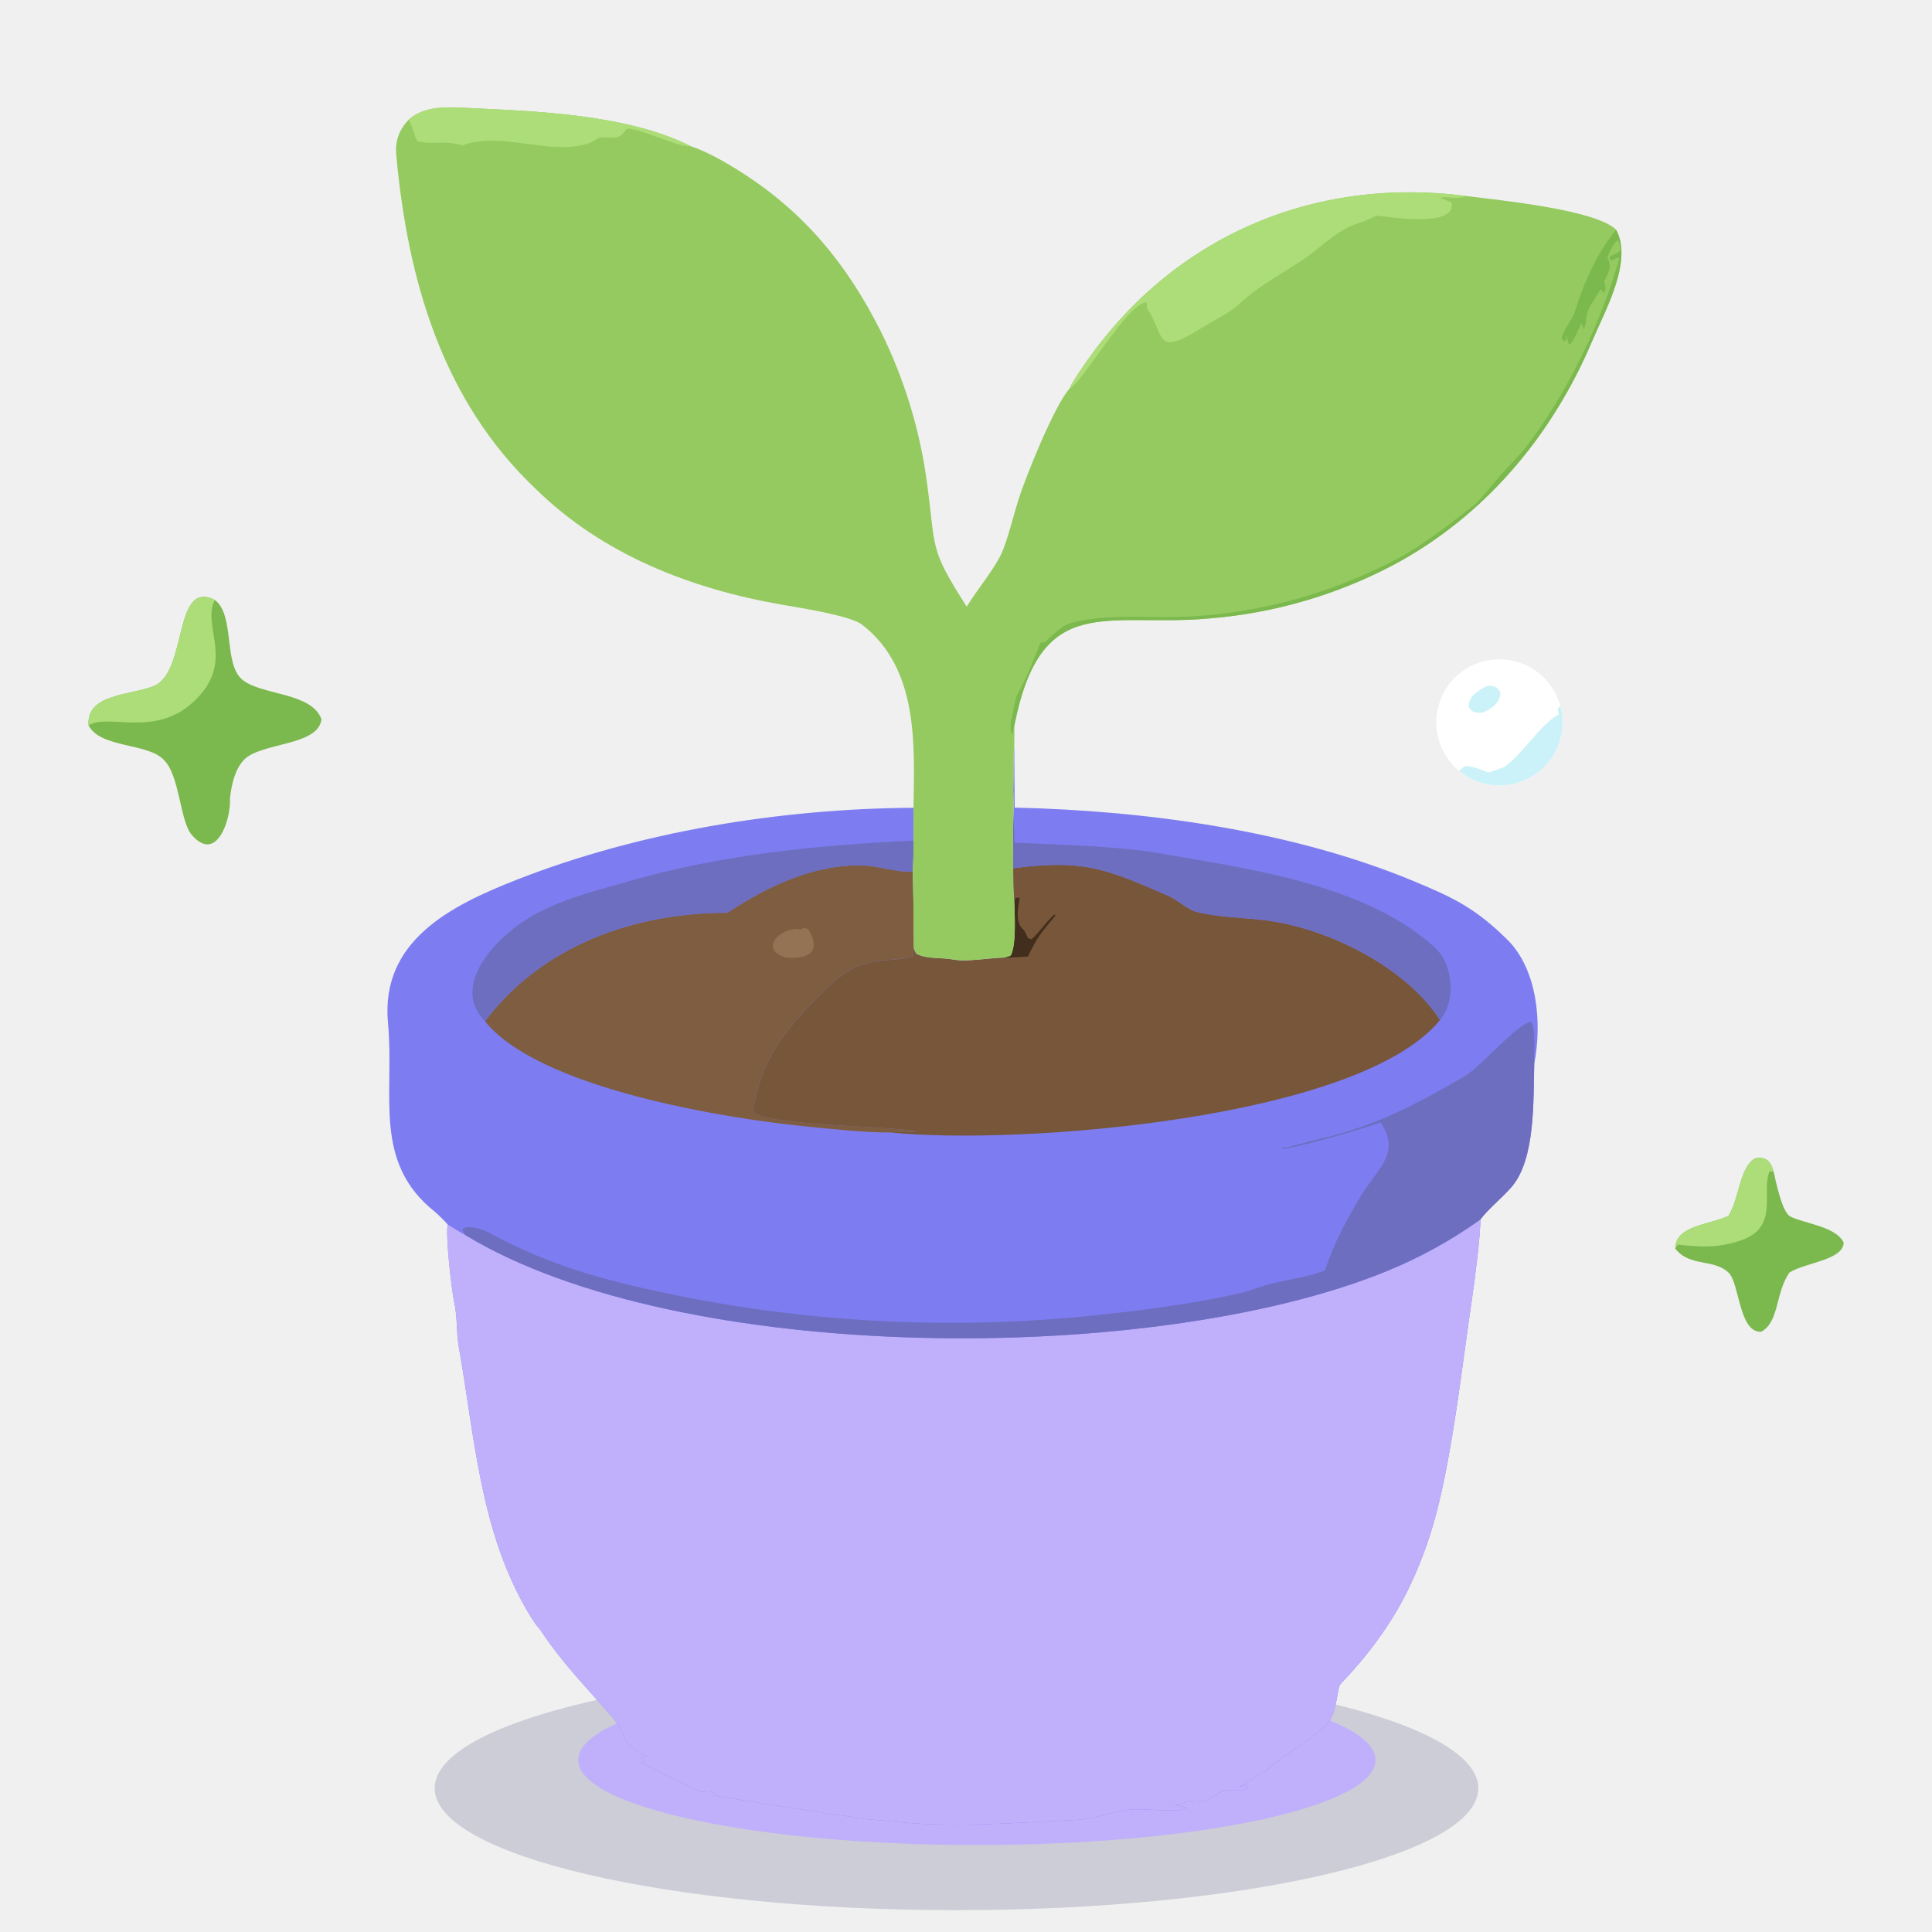
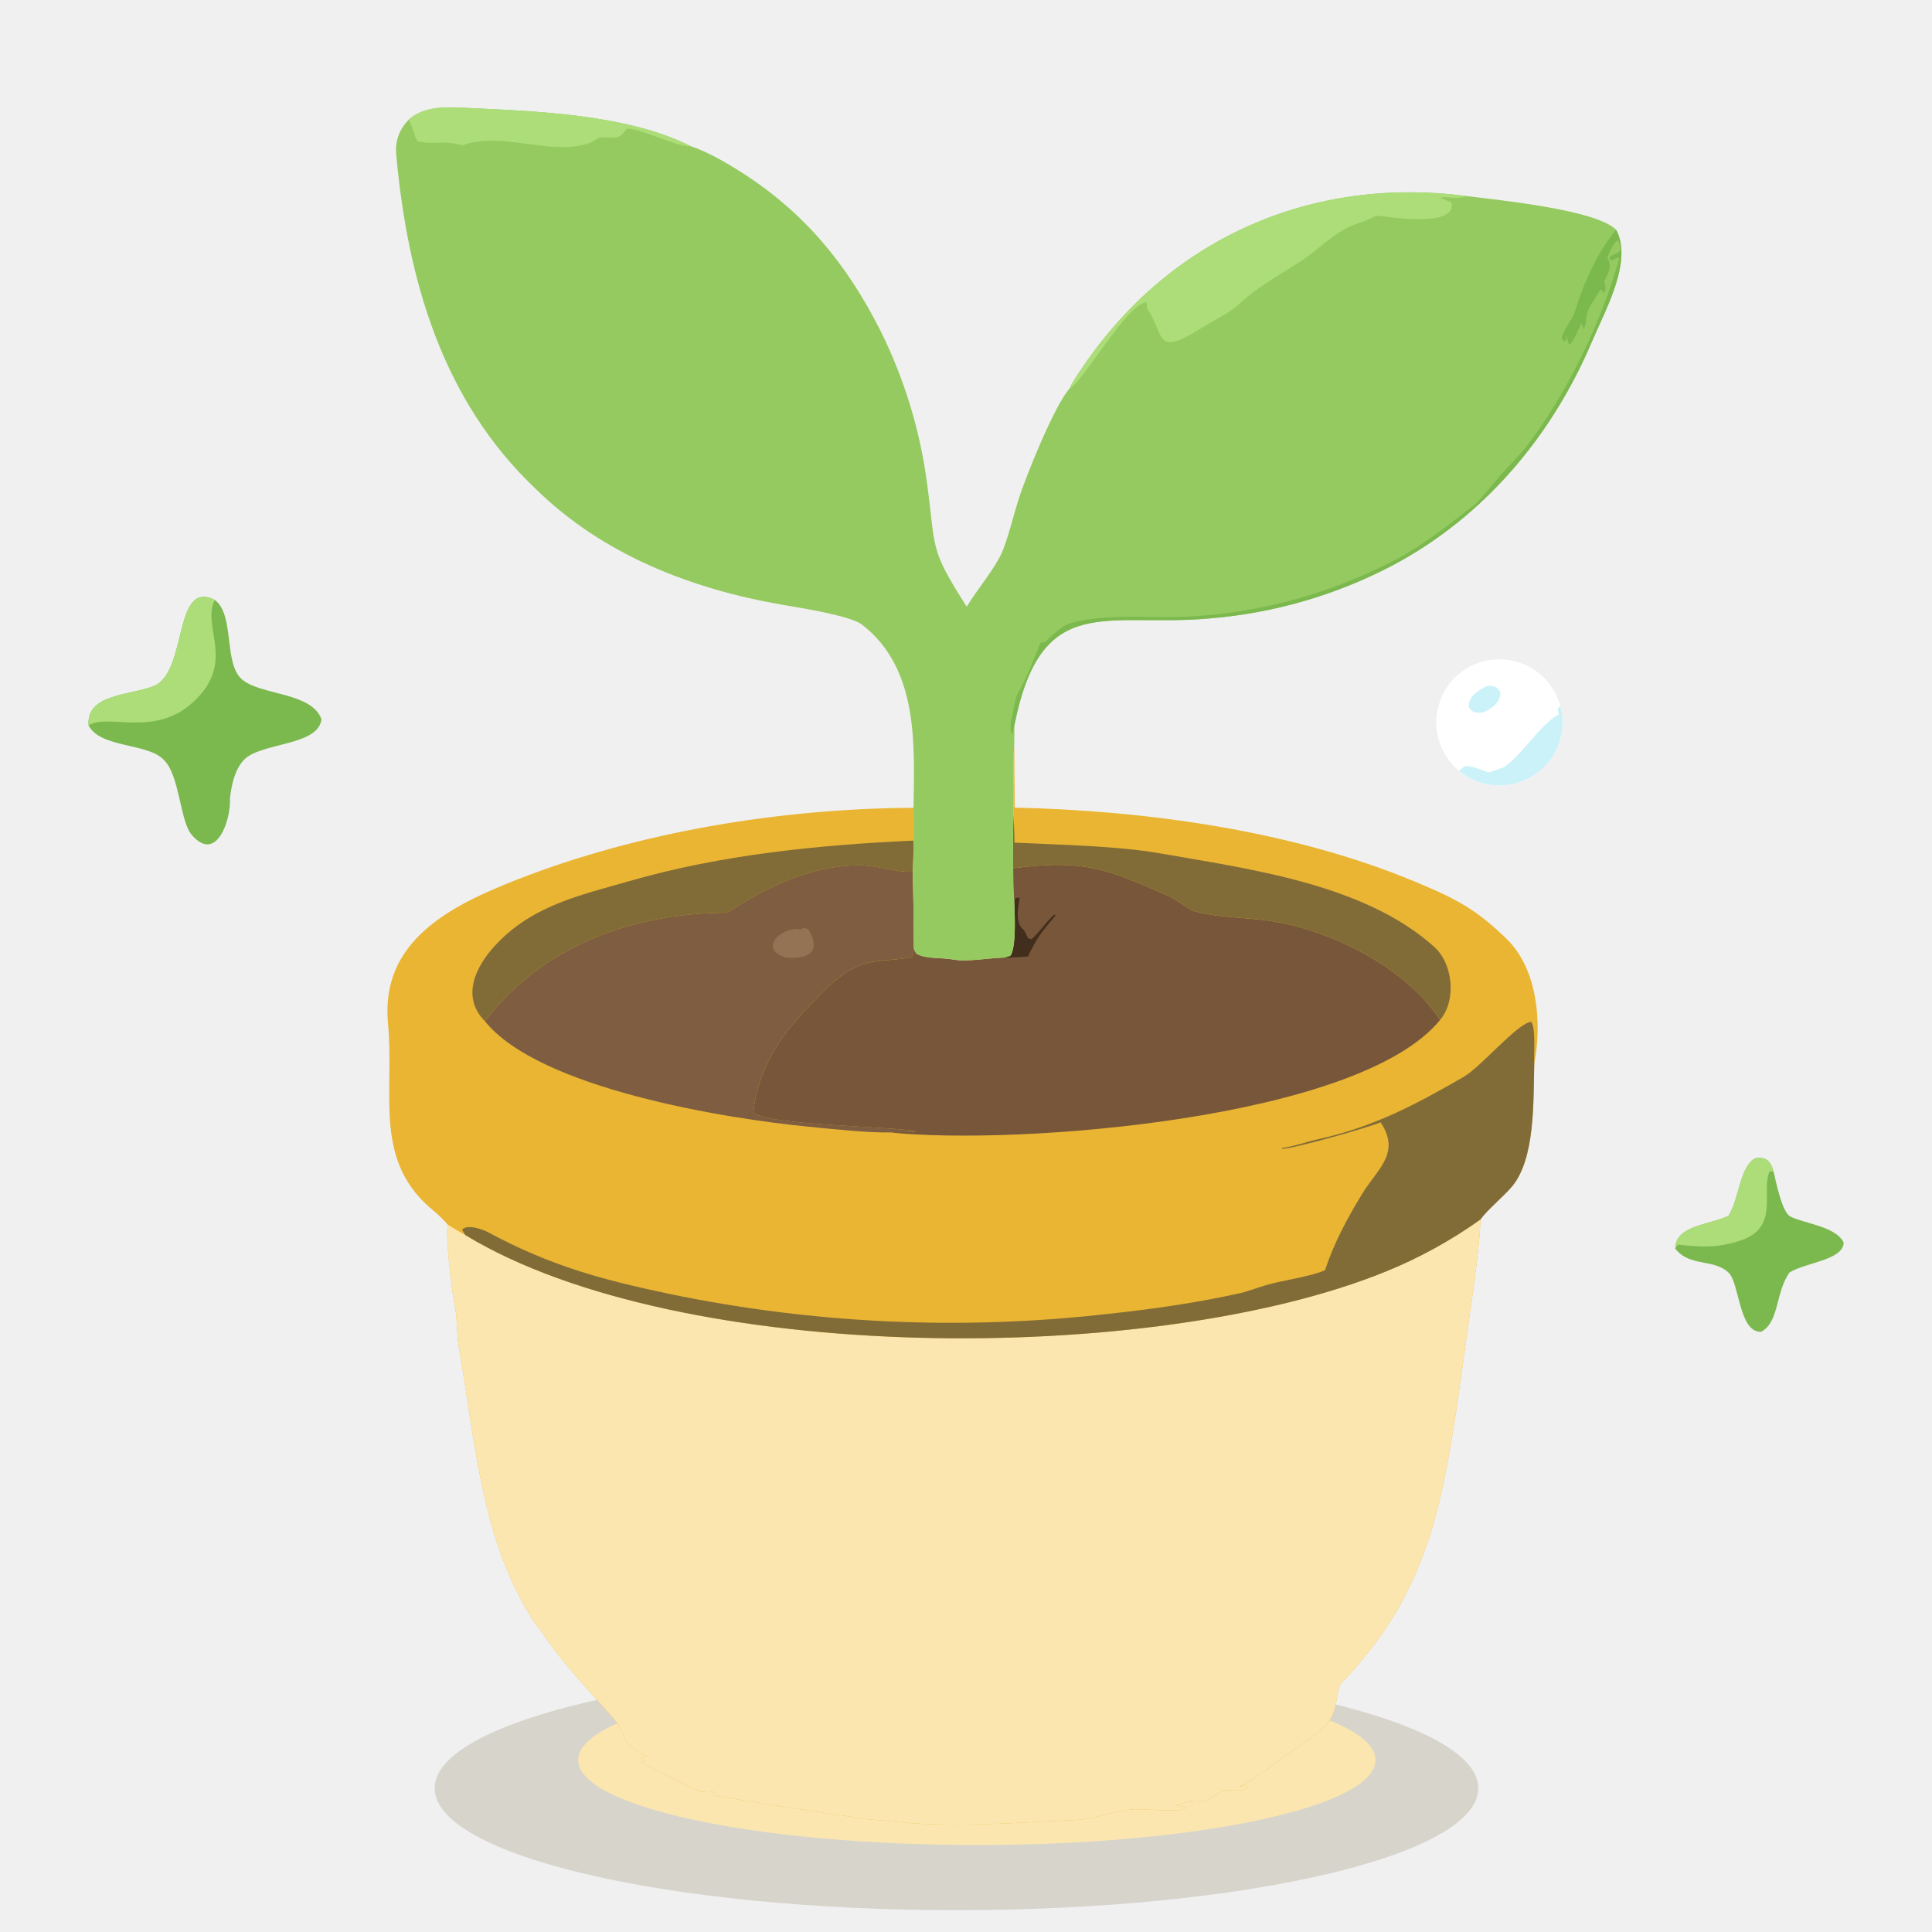
<svg xmlns="http://www.w3.org/2000/svg" width="80" height="80" viewBox="0 0 80 80" fill="none">
-   <ellipse opacity="0.2" cx="39.607" cy="74.048" rx="21.607" ry="5.048" fill="#3E4171" />
-   <ellipse cx="40.45" cy="72.879" rx="16.508" ry="3.52" fill="#C0B0FB" />
-   <path d="M41.955 32.698C41.978 32.068 41.95 31.516 41.997 30.861L42.017 33.441C47.485 33.565 53.515 34.392 58.574 36.501C60.217 37.185 61.09 37.61 62.398 38.891C63.668 40.134 63.859 42.365 63.529 44.059C63.489 45.566 63.581 47.987 62.598 49.142C62.244 49.559 61.598 50.084 61.296 50.5C61.313 51.096 61.055 53.086 60.952 53.776C60.546 56.504 60.162 60.082 59.46 62.718C59.163 63.846 58.75 64.94 58.227 65.983C57.523 67.373 56.583 68.608 55.507 69.733C55.341 69.906 55.391 71.16 54.794 71.506C54.393 72.002 52.994 72.784 52.922 72.943C52.854 72.959 52.81 72.969 52.742 72.99C52.631 73.303 52.029 73.44 51.879 73.7L51.703 73.734C51.571 73.887 51.525 73.888 51.327 73.961C51.477 73.978 51.46 73.966 51.615 73.928L51.686 74.023C51.532 74.148 51.278 74.152 51.074 74.131C50.271 74.047 50.15 74.82 49.201 74.579C48.98 74.675 48.85 74.755 48.61 74.751C48.764 74.773 49.019 74.79 49.136 74.874C48.752 75.07 47.428 74.886 46.914 74.924C46.182 74.977 45.248 75.327 44.559 75.359C41.935 75.481 39.343 75.711 36.72 75.398C36.281 75.345 35.629 75.341 35.212 75.225C34.829 75.186 29.626 74.381 29.528 74.332L29.554 74.21C29.426 74.144 29.194 74.189 29.024 74.201C28.739 74.07 26.642 73.075 26.544 72.969L26.679 72.895L26.547 72.776C26.633 72.744 26.703 72.733 26.794 72.721C25.574 72.165 26.028 71.875 25.388 71.14C24.293 69.883 23.285 68.874 22.355 67.463C22.156 67.271 21.84 66.721 21.691 66.455C19.867 63.179 19.637 59.385 18.998 55.767C18.896 55.191 18.944 54.547 18.813 53.94C18.692 53.379 18.445 51.154 18.538 50.708C18.502 50.647 18.103 50.255 18.023 50.191C15.404 48.119 16.344 45.35 16.066 42.364C15.748 38.955 18.669 37.495 21.416 36.42C26.514 34.425 32.349 33.483 37.826 33.448L37.828 34.807C37.83 35.238 37.818 35.669 37.794 36.1C37.819 37.029 37.832 37.958 37.835 38.887C37.842 39.199 37.794 39.247 37.944 39.489C38.364 39.724 38.914 39.636 39.482 39.733C40.033 39.839 40.934 39.667 41.575 39.652C41.657 39.631 41.835 39.604 41.864 39.547C42.101 39.08 42.008 37.745 41.998 37.254C41.953 37.1 41.954 36.165 41.953 35.951C41.944 35.203 41.946 34.454 41.962 33.706C41.979 33.449 41.959 32.971 41.955 32.698Z" fill="#7D7DF1" />
-   <path d="M61.296 50.5C61.314 51.096 61.055 53.086 60.953 53.775C60.546 56.504 60.162 60.082 59.46 62.718C59.163 63.846 58.75 64.94 58.227 65.982C57.523 67.373 56.583 68.608 55.507 69.732C55.342 69.906 55.392 71.16 54.794 71.506C54.393 72.002 52.994 72.784 52.922 72.943C52.854 72.958 52.81 72.968 52.742 72.989C52.631 73.302 52.03 73.44 51.879 73.7L51.703 73.733C51.571 73.886 51.525 73.887 51.327 73.961C51.478 73.978 51.461 73.966 51.615 73.927L51.686 74.023C51.532 74.148 51.278 74.152 51.074 74.131C50.271 74.046 50.15 74.819 49.201 74.579C48.98 74.675 48.85 74.755 48.61 74.75C48.764 74.773 49.019 74.79 49.137 74.874C48.752 75.07 47.428 74.886 46.914 74.923C46.182 74.977 45.248 75.326 44.559 75.359C41.935 75.48 39.343 75.711 36.72 75.398C36.282 75.345 35.629 75.341 35.212 75.225C34.829 75.186 29.626 74.38 29.528 74.331L29.554 74.21C29.426 74.144 29.195 74.189 29.025 74.2C28.739 74.069 26.642 73.074 26.544 72.969L26.679 72.894L26.547 72.776C26.633 72.743 26.703 72.733 26.794 72.721C25.574 72.164 26.028 71.874 25.388 71.139C24.294 69.882 23.285 68.874 22.355 67.463C22.157 67.27 21.84 66.721 21.691 66.454C19.867 63.179 19.637 59.385 18.998 55.766C18.896 55.191 18.944 54.547 18.813 53.94C18.692 53.379 18.445 51.154 18.538 50.708C18.753 50.837 19.055 51.031 19.27 51.142C28.192 56.556 47.779 56.558 57.373 52.655C58.761 52.093 60.077 51.37 61.296 50.5Z" fill="#C0B0FB" />
+   <ellipse opacity="0.2" cx="39.607" cy="74.048" rx="21.607" ry="5.048" fill="#71633E" />
+   <ellipse cx="40.45" cy="72.879" rx="16.508" ry="3.52" fill="#FBE6B0" />
+   <path d="M41.955 32.698C41.978 32.068 41.95 31.516 41.997 30.861L42.017 33.441C47.485 33.565 53.515 34.392 58.574 36.501C60.217 37.185 61.09 37.61 62.398 38.891C63.668 40.134 63.859 42.365 63.529 44.059C63.489 45.566 63.581 47.987 62.598 49.142C62.244 49.559 61.598 50.084 61.296 50.5C61.313 51.096 61.055 53.086 60.952 53.776C60.546 56.504 60.162 60.082 59.46 62.718C59.163 63.846 58.75 64.94 58.227 65.983C57.523 67.373 56.583 68.608 55.507 69.733C55.341 69.906 55.391 71.16 54.794 71.506C54.393 72.002 52.994 72.784 52.922 72.943C52.854 72.959 52.81 72.969 52.742 72.99C52.631 73.303 52.029 73.44 51.879 73.7L51.703 73.734C51.571 73.887 51.525 73.888 51.327 73.961C51.477 73.978 51.46 73.966 51.615 73.928L51.686 74.023C51.532 74.148 51.278 74.152 51.074 74.131C50.271 74.047 50.15 74.82 49.201 74.579C48.98 74.675 48.85 74.755 48.61 74.751C48.764 74.773 49.019 74.79 49.136 74.874C48.752 75.07 47.428 74.886 46.914 74.924C46.182 74.977 45.248 75.327 44.559 75.359C41.935 75.481 39.343 75.711 36.72 75.398C36.281 75.345 35.629 75.341 35.212 75.225C34.829 75.186 29.626 74.381 29.528 74.332L29.554 74.21C29.426 74.144 29.194 74.189 29.024 74.201C28.739 74.07 26.642 73.075 26.544 72.969L26.679 72.895L26.547 72.776C26.633 72.744 26.703 72.733 26.794 72.721C25.574 72.165 26.028 71.875 25.388 71.14C24.293 69.883 23.285 68.874 22.355 67.463C22.156 67.271 21.84 66.721 21.691 66.455C19.867 63.179 19.637 59.385 18.998 55.767C18.896 55.191 18.944 54.547 18.813 53.94C18.692 53.379 18.445 51.154 18.538 50.708C18.502 50.647 18.103 50.255 18.023 50.191C15.404 48.119 16.344 45.35 16.066 42.364C15.748 38.955 18.669 37.495 21.416 36.42C26.514 34.425 32.349 33.483 37.826 33.448L37.828 34.807C37.83 35.238 37.818 35.669 37.794 36.1C37.819 37.029 37.832 37.958 37.835 38.887C37.842 39.199 37.794 39.247 37.944 39.489C38.364 39.724 38.914 39.636 39.482 39.733C40.033 39.839 40.934 39.667 41.575 39.652C41.657 39.631 41.835 39.604 41.864 39.547C42.101 39.08 42.008 37.745 41.998 37.254C41.953 37.1 41.954 36.165 41.953 35.951C41.944 35.203 41.946 34.454 41.962 33.706C41.979 33.449 41.959 32.971 41.955 32.698Z" fill="#E9B533" />
+   <path d="M61.296 50.5C61.314 51.096 61.055 53.086 60.953 53.775C60.546 56.504 60.162 60.082 59.46 62.718C59.163 63.846 58.75 64.94 58.227 65.982C57.523 67.373 56.583 68.608 55.507 69.732C55.342 69.906 55.392 71.16 54.794 71.506C54.393 72.002 52.994 72.784 52.922 72.943C52.854 72.958 52.81 72.968 52.742 72.989C52.631 73.302 52.03 73.44 51.879 73.7L51.703 73.733C51.571 73.886 51.525 73.887 51.327 73.961C51.478 73.978 51.461 73.966 51.615 73.927L51.686 74.023C51.532 74.148 51.278 74.152 51.074 74.131C50.271 74.046 50.15 74.819 49.201 74.579C48.98 74.675 48.85 74.755 48.61 74.75C48.764 74.773 49.019 74.79 49.137 74.874C48.752 75.07 47.428 74.886 46.914 74.923C46.182 74.977 45.248 75.326 44.559 75.359C41.935 75.48 39.343 75.711 36.72 75.398C36.282 75.345 35.629 75.341 35.212 75.225C34.829 75.186 29.626 74.38 29.528 74.331L29.554 74.21C29.426 74.144 29.195 74.189 29.025 74.2C28.739 74.069 26.642 73.074 26.544 72.969L26.679 72.894L26.547 72.776C26.633 72.743 26.703 72.733 26.794 72.721C25.574 72.164 26.028 71.874 25.388 71.139C24.294 69.882 23.285 68.874 22.355 67.463C22.157 67.27 21.84 66.721 21.691 66.454C19.867 63.179 19.637 59.385 18.998 55.766C18.896 55.191 18.944 54.547 18.813 53.94C18.692 53.379 18.445 51.154 18.538 50.708C18.753 50.837 19.055 51.031 19.27 51.142C28.192 56.556 47.779 56.558 57.373 52.655C58.761 52.093 60.077 51.37 61.296 50.5Z" fill="#FBE6B0" />
  <path d="M41.953 35.952C44.725 35.601 45.663 35.895 48.25 37.042C48.629 37.157 49.171 37.665 49.524 37.754C50.464 37.991 51.483 37.987 52.441 38.112C55.006 38.446 58.214 40.042 59.629 42.236C56.259 46.373 42.029 47.435 36.862 46.892C37.196 46.857 37.632 46.91 37.943 46.843C36.905 46.638 31.554 46.591 31.192 46.048C31.4 44.262 32.268 42.933 33.494 41.676C34.208 40.945 34.837 40.178 35.876 39.89C36.513 39.714 37.153 39.783 37.779 39.615C37.863 39.442 37.836 39.097 37.835 38.888C37.842 39.2 37.794 39.247 37.944 39.49C38.364 39.725 38.914 39.637 39.482 39.734C40.032 39.839 40.934 39.668 41.575 39.653C41.657 39.632 41.835 39.605 41.864 39.548C42.101 39.081 42.008 37.746 41.998 37.255C41.953 37.101 41.954 36.166 41.953 35.952Z" fill="#77563A" />
  <path d="M41.997 37.255C42.114 37.147 42.044 37.183 42.225 37.172C42.159 37.586 42.027 38.199 42.363 38.481C42.442 38.547 42.521 38.748 42.567 38.849L42.714 38.894C43.032 38.621 43.463 37.99 43.678 37.863L43.705 37.912C43.151 38.574 42.938 38.811 42.566 39.606C42.237 39.627 41.904 39.654 41.574 39.652C41.656 39.631 41.834 39.605 41.863 39.547C42.1 39.081 42.007 37.745 41.997 37.255Z" fill="#412E1C" />
  <path d="M30.12 37.794C31.772 36.706 33.672 35.791 35.697 35.834C36.387 35.849 37.074 36.119 37.794 36.099C37.819 37.028 37.833 37.957 37.835 38.886C37.837 39.095 37.864 39.44 37.78 39.613C37.154 39.781 36.514 39.712 35.877 39.889C34.838 40.176 34.208 40.944 33.495 41.675C32.269 42.931 31.4 44.26 31.193 46.046C31.555 46.59 36.906 46.636 37.943 46.842C37.633 46.908 37.197 46.856 36.862 46.89C35.984 46.914 34.405 46.744 33.496 46.656C30.084 46.326 22.325 45.081 20.081 42.288C22.463 39.133 26.276 37.796 30.12 37.794Z" fill="#7E5D40" />
  <path d="M33.233 38.439C33.368 38.424 33.334 38.435 33.479 38.486C34.041 39.457 33.426 39.728 32.528 39.651C31.379 39.301 32.361 38.322 33.175 38.487L33.233 38.439Z" fill="#947355" />
-   <path d="M57.164 46.471C56.732 46.673 53.471 47.594 53.09 47.568L53.078 47.535C53.608 47.469 54.056 47.288 54.553 47.179C56.844 46.677 58.588 45.757 60.606 44.591C61.335 44.17 62.807 42.391 63.399 42.308C63.602 42.544 63.508 43.639 63.529 44.059C63.489 45.567 63.581 47.987 62.598 49.143C62.244 49.559 61.598 50.085 61.296 50.501C60.077 51.37 58.761 52.094 57.373 52.656C47.779 56.559 28.192 56.557 19.27 51.143L19.135 50.925C19.329 50.668 19.988 50.904 20.218 51.029C22.824 52.427 24.93 52.992 27.782 53.591C33.751 54.822 39.877 55.095 45.931 54.4C47.764 54.203 49.535 53.949 51.341 53.55C51.645 53.483 52.08 53.319 52.408 53.22C53.098 53.013 54.242 52.872 54.866 52.597C55.242 51.457 55.782 50.456 56.405 49.433C57.018 48.425 58.027 47.745 57.164 46.471Z" fill="#6E6EC0" />
-   <path d="M37.827 34.808C37.829 35.239 37.818 35.67 37.793 36.1C37.073 36.12 36.386 35.85 35.696 35.836C33.671 35.793 31.771 36.707 30.12 37.795C26.275 37.797 22.462 39.134 20.08 42.289C19.074 41.264 19.701 40.01 20.53 39.121C22.052 37.49 24.021 37.071 26.058 36.485C29.881 35.386 33.861 34.988 37.827 34.808Z" fill="#6E6EC0" />
-   <path d="M41.962 33.707C41.98 34.092 42.008 34.509 42.007 34.892C43.792 34.979 46.231 35.022 48.004 35.331C51.73 35.982 56.502 36.603 59.394 39.213C60.158 39.902 60.325 41.412 59.629 42.236C58.214 40.042 55.006 38.446 52.441 38.112C51.483 37.987 50.464 37.992 49.524 37.754C49.171 37.665 48.629 37.157 48.25 37.042C45.663 35.895 44.725 35.601 41.953 35.952C41.943 35.204 41.946 34.455 41.962 33.707Z" fill="#6E6EC0" />
+   <path d="M57.164 46.471C56.732 46.673 53.471 47.594 53.09 47.568L53.078 47.535C53.608 47.469 54.056 47.288 54.553 47.179C56.844 46.677 58.588 45.757 60.606 44.591C61.335 44.17 62.807 42.391 63.399 42.308C63.602 42.544 63.508 43.639 63.529 44.059C63.489 45.567 63.581 47.987 62.598 49.143C62.244 49.559 61.598 50.085 61.296 50.501C60.077 51.37 58.761 52.094 57.373 52.656C47.779 56.559 28.192 56.557 19.27 51.143L19.135 50.925C19.329 50.668 19.988 50.904 20.218 51.029C22.824 52.427 24.93 52.992 27.782 53.591C33.751 54.822 39.877 55.095 45.931 54.4C47.764 54.203 49.535 53.949 51.341 53.55C51.645 53.483 52.08 53.319 52.408 53.22C53.098 53.013 54.242 52.872 54.866 52.597C55.242 51.457 55.782 50.456 56.405 49.433C57.018 48.425 58.027 47.745 57.164 46.471Z" fill="#816C38" />
+   <path d="M37.827 34.808C37.829 35.239 37.818 35.67 37.793 36.1C37.073 36.12 36.386 35.85 35.696 35.836C33.671 35.793 31.771 36.707 30.12 37.795C26.275 37.797 22.462 39.134 20.08 42.289C19.074 41.264 19.701 40.01 20.53 39.121C22.052 37.49 24.021 37.071 26.058 36.485C29.881 35.386 33.861 34.988 37.827 34.808Z" fill="#816C38" />
+   <path d="M41.962 33.707C41.98 34.092 42.008 34.509 42.007 34.892C43.792 34.979 46.231 35.022 48.004 35.331C51.73 35.982 56.502 36.603 59.394 39.213C60.158 39.902 60.325 41.412 59.629 42.236C58.214 40.042 55.006 38.446 52.441 38.112C51.483 37.987 50.464 37.992 49.524 37.754C49.171 37.665 48.629 37.157 48.25 37.042C45.663 35.895 44.725 35.601 41.953 35.952C41.943 35.204 41.946 34.455 41.962 33.707Z" fill="#816C38" />
  <path d="M16.922 4.958C17.572 4.375 18.494 4.427 19.319 4.467C22.235 4.608 25.969 4.729 28.607 6.055C29.282 6.277 30.085 6.743 30.686 7.126C33.307 8.793 35.06 10.928 36.456 13.69C37.432 15.654 38.081 17.764 38.377 19.936C38.767 22.765 38.447 22.648 40.03 25.121C40.474 24.396 41.141 23.612 41.465 22.929C41.699 22.436 41.992 21.26 42.173 20.686C42.472 19.741 43.665 16.783 44.274 16.11C44.408 15.817 44.645 15.477 44.829 15.204C48.45 9.85 54.324 7.281 60.724 8.118C62.05 8.285 66.118 8.684 66.921 9.518C67.624 10.808 66.466 12.854 65.927 14.126C64.261 18.06 61.452 21.404 57.652 23.418C55.315 24.642 52.756 25.385 50.128 25.604C45.838 26.003 43.111 24.423 42.002 30.045C42.005 30.317 42.004 30.589 41.997 30.861C41.95 31.516 41.978 32.068 41.955 32.698C41.959 32.971 41.979 33.449 41.962 33.706C41.946 34.454 41.944 35.203 41.953 35.951C41.954 36.165 41.953 37.1 41.998 37.254C42.008 37.745 42.101 39.08 41.864 39.547C41.835 39.604 41.657 39.631 41.575 39.652C40.935 39.667 40.033 39.838 39.482 39.733C38.914 39.636 38.364 39.724 37.944 39.489C37.794 39.246 37.842 39.199 37.835 38.887C37.833 37.958 37.819 37.029 37.794 36.099C37.818 35.669 37.83 35.238 37.828 34.807L37.826 33.448C37.863 30.881 38.059 27.698 35.7 25.868C35.21 25.487 33.1 25.164 32.378 25.039C28.61 24.384 24.959 22.966 22.19 20.251C18.311 16.585 16.879 11.582 16.407 6.407C16.356 5.841 16.527 5.365 16.922 4.958Z" fill="#94CA5F" />
  <path d="M44.274 16.111C44.408 15.819 44.645 15.478 44.83 15.205C48.451 9.852 54.324 7.283 60.724 8.119C60.29 8.301 59.764 8.075 59.648 8.204L59.688 8.218C59.825 8.27 59.964 8.325 60.102 8.378C60.34 9.459 57.519 8.973 57.002 8.932C56.986 8.931 56.498 9.163 56.442 9.178C55.364 9.476 54.767 10.213 53.926 10.773C52.995 11.393 52.063 11.867 51.228 12.667C50.864 12.973 50.235 13.282 49.816 13.545C47.765 14.83 48.281 13.915 47.49 12.77L47.488 12.532L47.404 12.475L47.484 12.518C46.706 12.51 44.814 15.862 44.274 16.111Z" fill="#ACDD78" />
  <path d="M16.922 4.958C17.571 4.375 18.494 4.427 19.319 4.467C22.234 4.608 25.969 4.729 28.607 6.055C28.104 6.124 26.319 5.223 25.948 5.345C25.565 5.871 25.448 5.646 24.829 5.691C24.828 5.691 24.479 5.901 24.438 5.915C22.795 6.493 20.79 5.408 19.14 6.021C18.338 5.785 18.019 6.005 17.305 5.859C17.159 5.707 17.097 5.231 16.922 4.958Z" fill="#ACDD78" />
  <path d="M66.92 9.518C67.624 10.808 66.465 12.854 65.926 14.126C64.26 18.06 61.451 21.404 57.651 23.418C55.314 24.642 52.755 25.385 50.127 25.604C45.837 26.003 43.11 24.423 42.001 30.045C41.961 30.121 41.94 30.31 41.923 30.406L41.881 30.367C41.791 30.049 41.91 29.688 41.97 29.367C41.994 29.234 42.068 28.859 42.127 28.757C42.514 28.081 42.795 27.339 43.081 26.616C43.143 26.607 43.205 26.598 43.268 26.59C43.525 26.359 43.945 25.921 44.273 25.822C45.506 25.45 47.095 25.561 48.385 25.553C51.706 25.531 54.96 24.674 57.891 23.123C58.939 22.568 60.128 21.623 61.077 20.887C61.255 20.748 61.953 19.882 62.151 19.659C62.428 19.349 62.97 18.8 63.207 18.492C64.869 16.329 66.338 13.305 67.052 10.686L66.993 10.664L66.755 10.782L66.655 10.726L66.662 10.615C66.845 10.542 66.901 10.515 67.07 10.413C67.132 10.172 67.101 10.227 66.997 9.944C66.845 9.978 66.479 10.716 66.513 10.93C66.522 10.8 66.505 10.777 66.585 10.682C66.729 11.136 66.635 11.167 66.425 11.663C66.48 11.899 66.528 11.944 66.403 12.144C66.324 12.014 66.371 12.034 66.268 11.995L65.883 12.61C65.592 13.07 65.759 13.321 65.567 13.629C65.525 13.465 65.565 13.501 65.471 13.402C65.276 13.808 65.284 13.883 65.012 14.263L64.956 14.239L64.859 13.871L64.829 14.109L64.76 14.142L64.667 13.997C64.708 13.739 65.133 13.175 65.216 12.898C65.544 11.8 66.136 10.463 66.878 9.568L66.92 9.518Z" fill="#7BB84E" />
  <path d="M3.667 30.038C3.572 28.74 5.302 28.81 6.345 28.417C7.787 27.872 7.153 23.962 8.893 24.84C9.728 25.458 9.251 27.458 10.014 28.127C10.781 28.8 12.904 28.648 13.311 29.783C13.181 30.9 10.796 30.736 10.103 31.462C9.72 31.862 9.584 32.506 9.521 33.065C9.575 33.89 8.976 35.792 7.932 34.56C7.445 33.986 7.441 32.07 6.769 31.451C6.094 30.759 4.156 30.979 3.667 30.038Z" fill="#7BB84E" />
  <path d="M3.667 30.038C3.572 28.74 5.302 28.81 6.345 28.417C7.787 27.872 7.153 23.962 8.893 24.84C8.33 25.973 9.802 27.415 8 29.072C6.386 30.557 4.469 29.521 3.667 30.038Z" fill="#ACDD78" />
  <path d="M60.42 31.924C59.553 31.206 59.243 30.014 59.651 28.965C60.059 27.916 61.093 27.246 62.217 27.302C63.34 27.358 64.302 28.128 64.603 29.212C64.908 30.312 64.465 31.483 63.507 32.104C62.55 32.724 61.299 32.652 60.42 31.924Z" fill="white" />
  <path d="M64.604 29.212C64.909 30.312 64.466 31.483 63.508 32.103C62.55 32.724 61.3 32.651 60.421 31.923L60.623 31.742C60.872 31.667 61.371 31.893 61.629 31.988C61.767 31.944 62.217 31.805 62.32 31.734C63.053 31.228 63.789 29.977 64.555 29.577L64.499 29.387L64.604 29.212Z" fill="#CAF2F8" />
  <path d="M61.559 28.411C61.865 28.383 61.954 28.411 62.125 28.659C62.14 29.101 61.763 29.339 61.407 29.506C61.09 29.515 61.003 29.545 60.815 29.281C60.8 28.831 61.209 28.589 61.559 28.411Z" fill="#CAF2F8" />
  <path d="M71.575 50.343C72.023 49.63 72.032 48.329 72.673 47.964C73.141 47.872 73.339 48.115 73.443 48.521C73.539 48.935 73.787 50.187 74.13 50.37C74.671 50.659 76.022 50.775 76.343 51.453C76.325 52.185 74.72 52.286 74.093 52.696L74.049 52.765C73.511 53.621 73.665 54.74 72.929 55.145C72.004 55.195 72.033 53.141 71.582 52.703C70.97 52.108 69.956 52.472 69.369 51.7C69.384 50.736 70.757 50.735 71.575 50.343Z" fill="#7BB84E" />
  <path d="M71.575 50.343C72.023 49.63 72.032 48.329 72.673 47.964C73.141 47.872 73.339 48.115 73.443 48.521L73.282 48.494C72.893 49.312 73.715 50.794 72.109 51.356C71.639 51.52 71.147 51.608 70.65 51.616C70.374 51.618 69.793 51.584 69.49 51.534C69.48 51.532 69.39 51.663 69.369 51.7C69.384 50.736 70.757 50.735 71.575 50.343Z" fill="#ACDD78" />
</svg>
